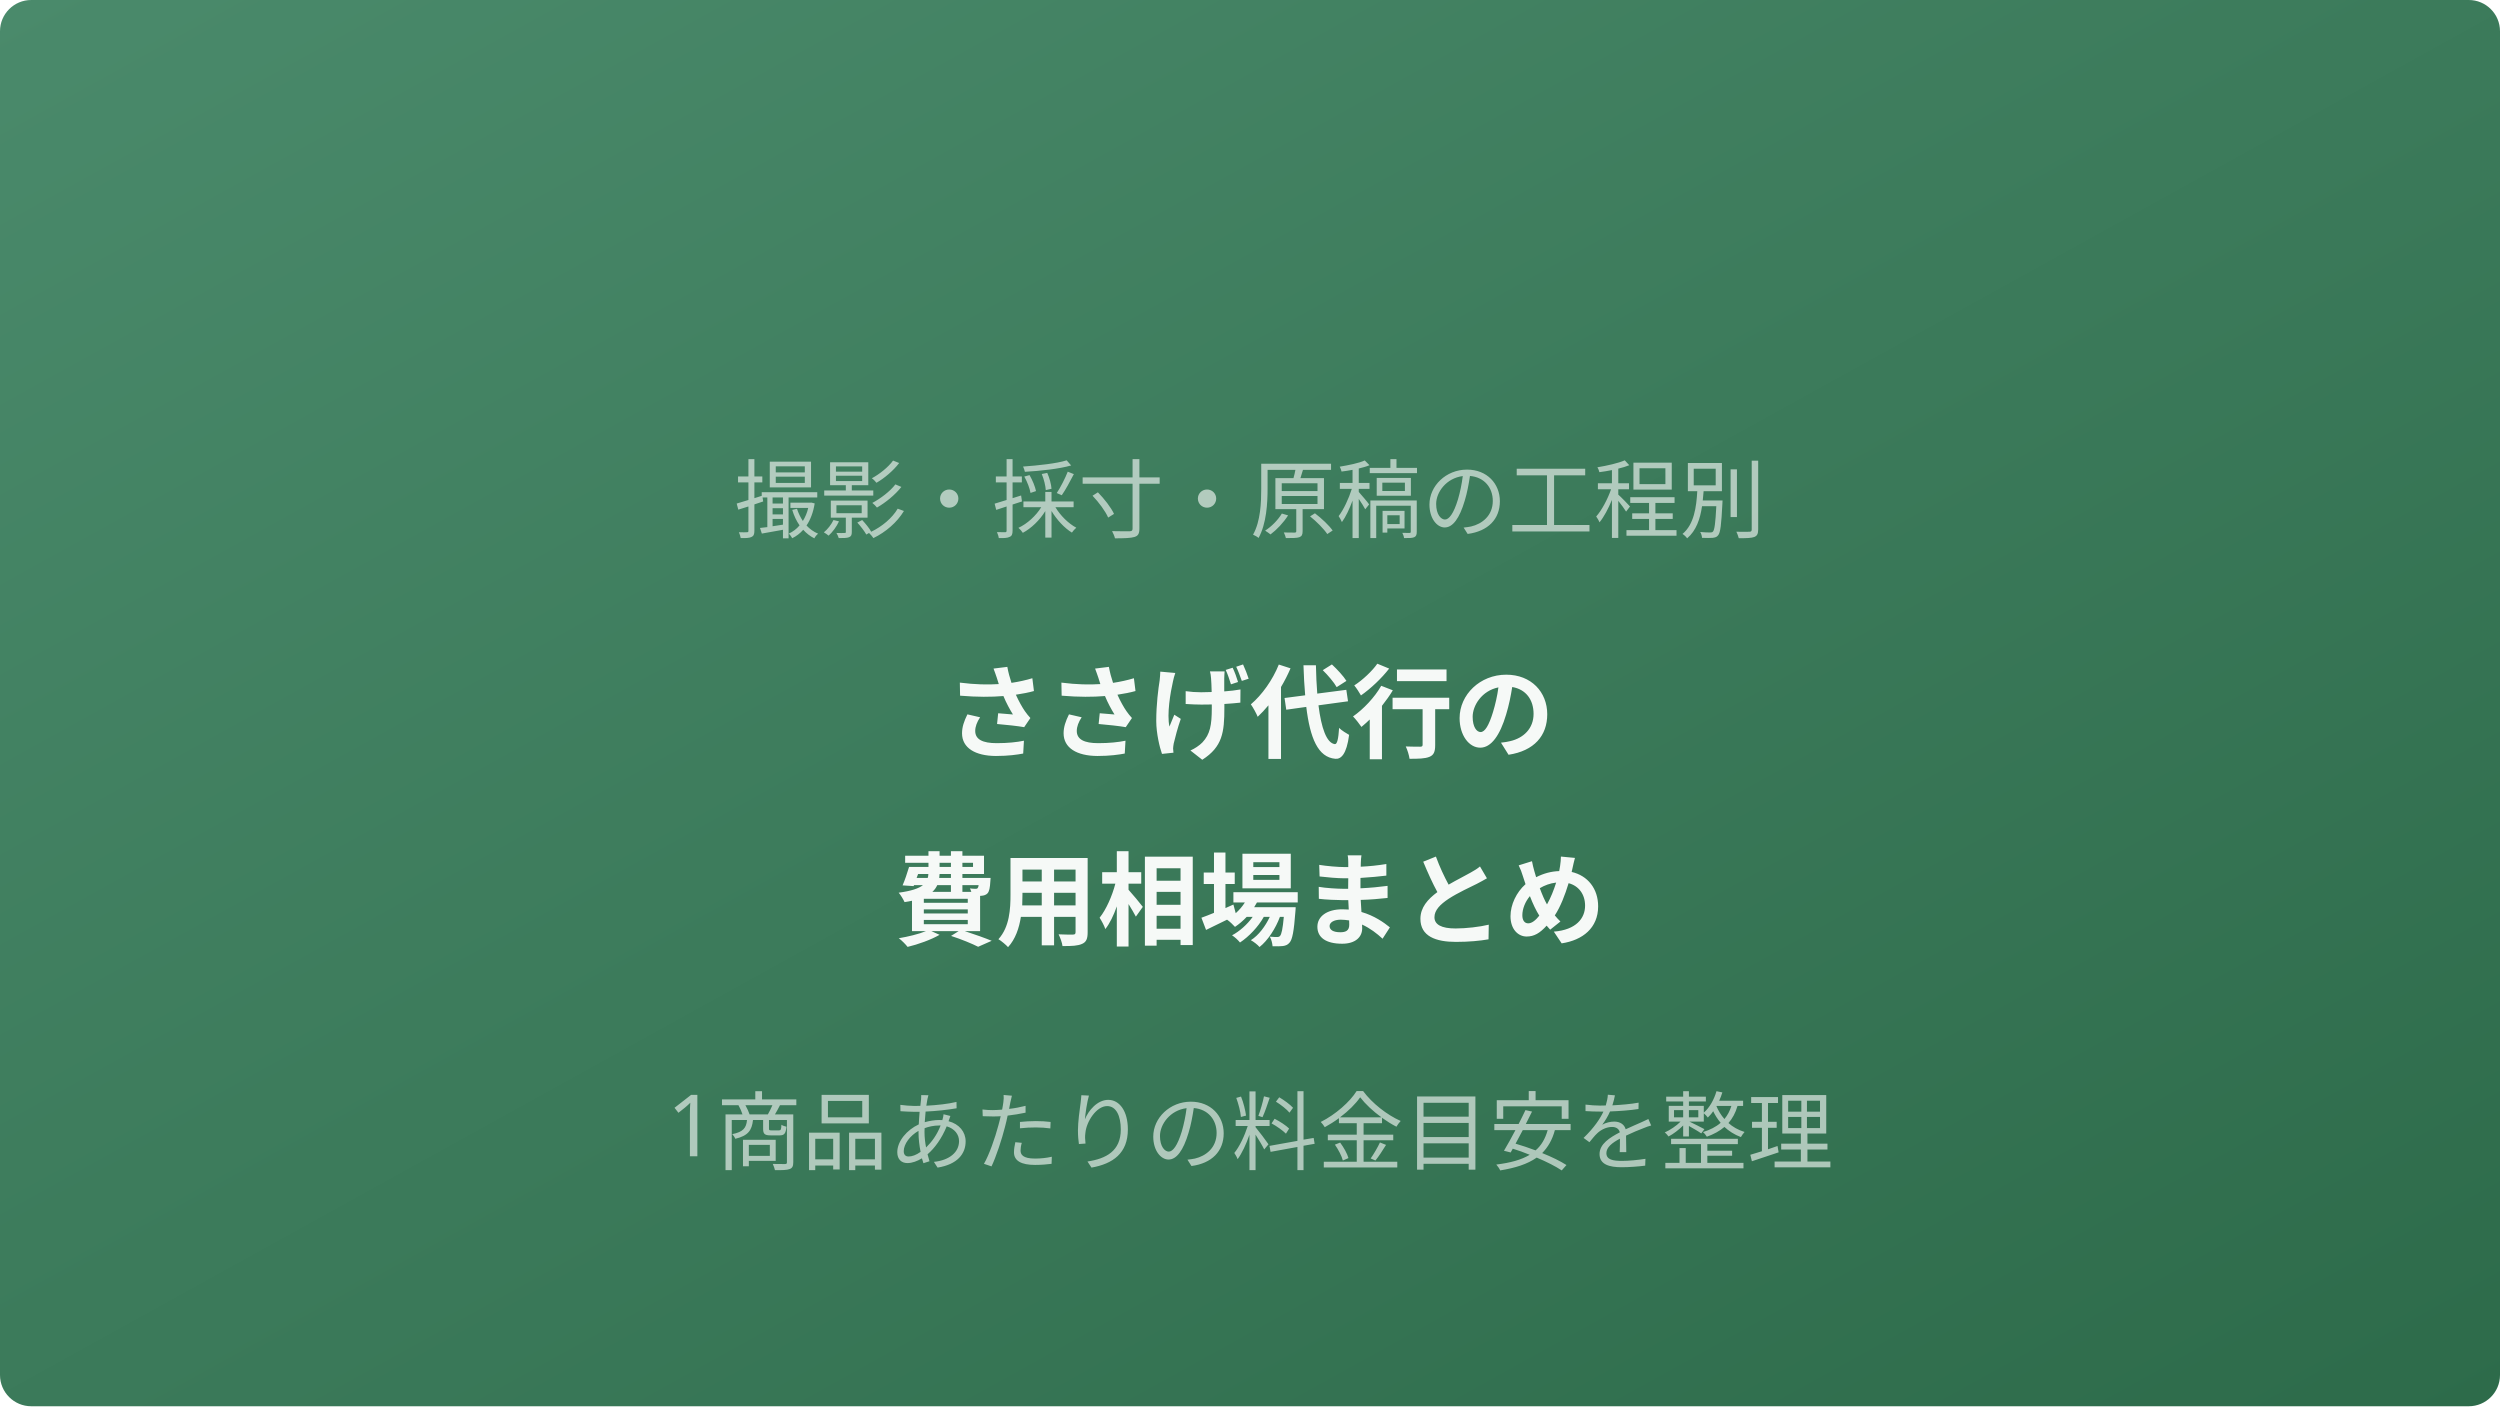
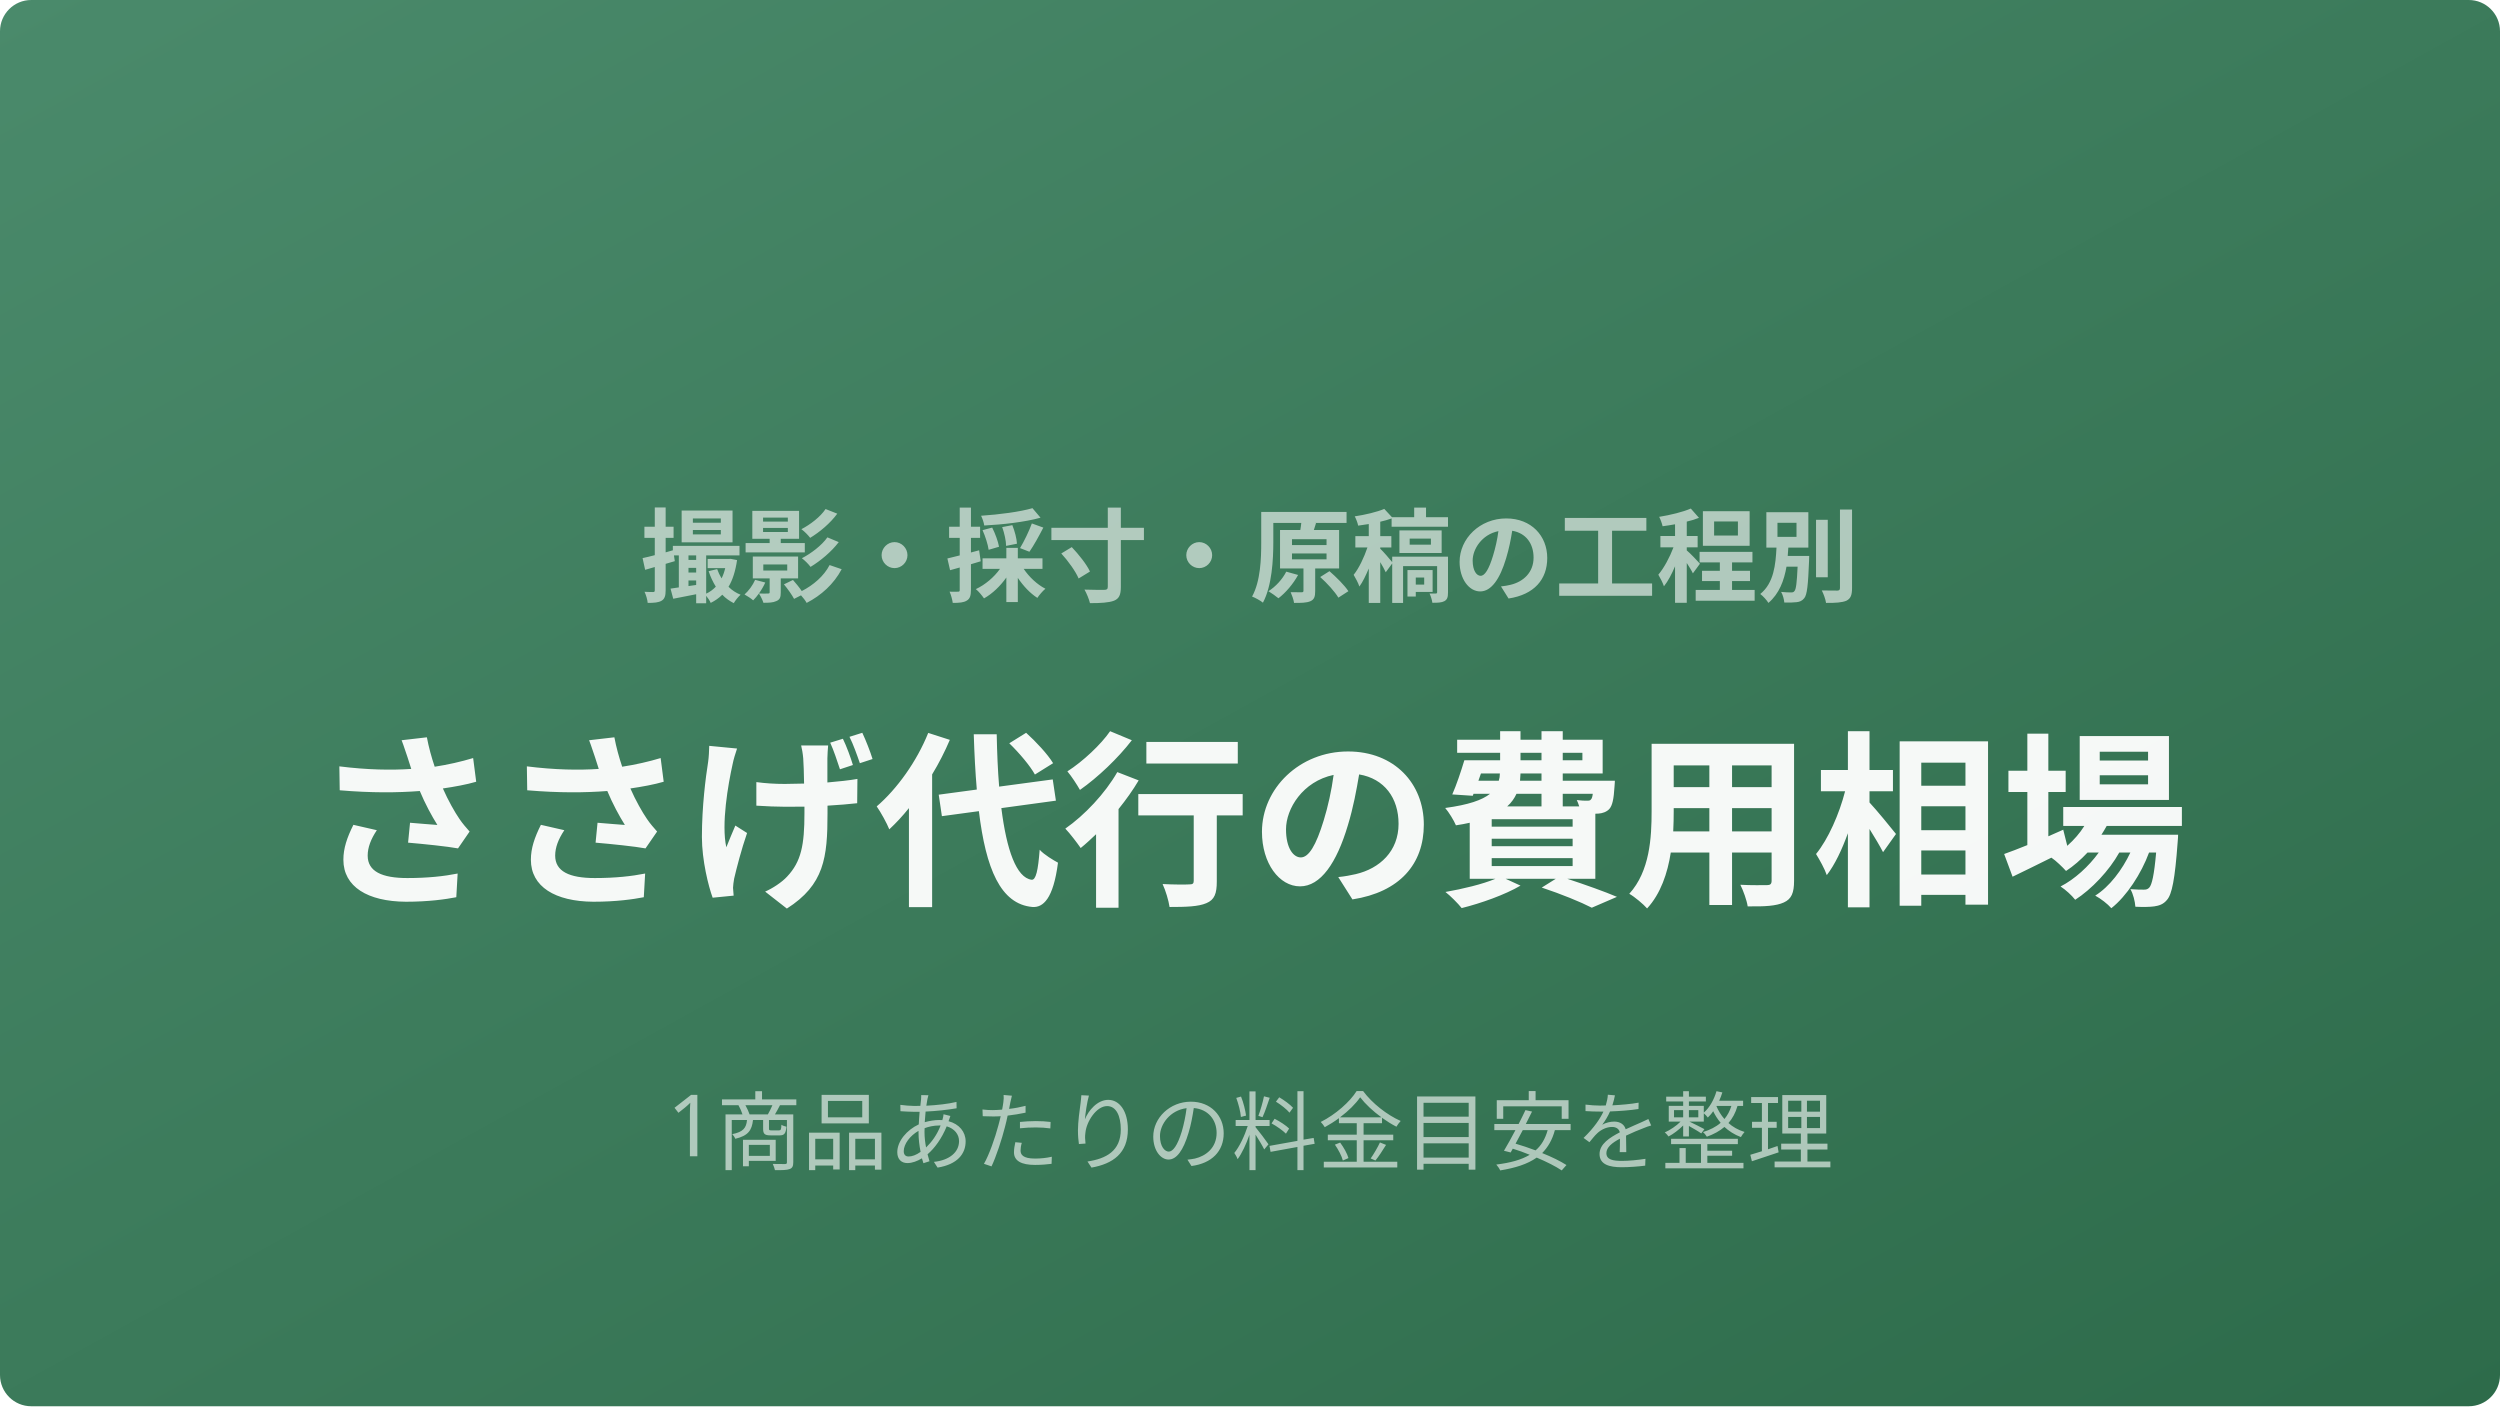
<svg xmlns="http://www.w3.org/2000/svg" viewBox="0 0 320 180" width="320" height="180">
  <defs>
    <linearGradient id="g" x1="0%" y1="0%" x2="100%" y2="100%">
      <stop offset="0%" stop-color="#4a8a6b" />
      <stop offset="100%" stop-color="#2d6b4a" />
    </linearGradient>
  </defs>
-   <rect width="320" height="180" rx="4" fill="url(#g)" />
-   <text x="160" y="68" text-anchor="middle" fill="rgba(255,255,255,0.6)" font-family="sans-serif" font-size="11">撮影・採寸・原稿の工程別</text>
-   <text x="160" y="96" text-anchor="middle" fill="rgba(255,255,255,0.95)" font-family="sans-serif" font-size="13" font-weight="600">ささげ代行の</text>
-   <text x="160" y="120" text-anchor="middle" fill="rgba(255,255,255,0.95)" font-family="sans-serif" font-size="13" font-weight="600">費用相場まとめ</text>
+   <rect width="320" height="180" fill="url(#g)" rx="4" />
+   <text x="160" y="76" text-anchor="middle" fill="rgba(255,255,255,0.6)" font-family="sans-serif" font-size="13" font-weight="600">撮影・採寸・原稿の工程別</text>
+   <text x="160" y="114" text-anchor="middle" fill="rgba(255,255,255,0.95)" font-family="sans-serif" font-size="24" font-weight="700">ささげ代行の費用相場</text>
  <text x="160" y="148" text-anchor="middle" fill="rgba(255,255,255,0.6)" font-family="sans-serif" font-size="11">1商品あたりの料金目安を整理</text>
</svg>
